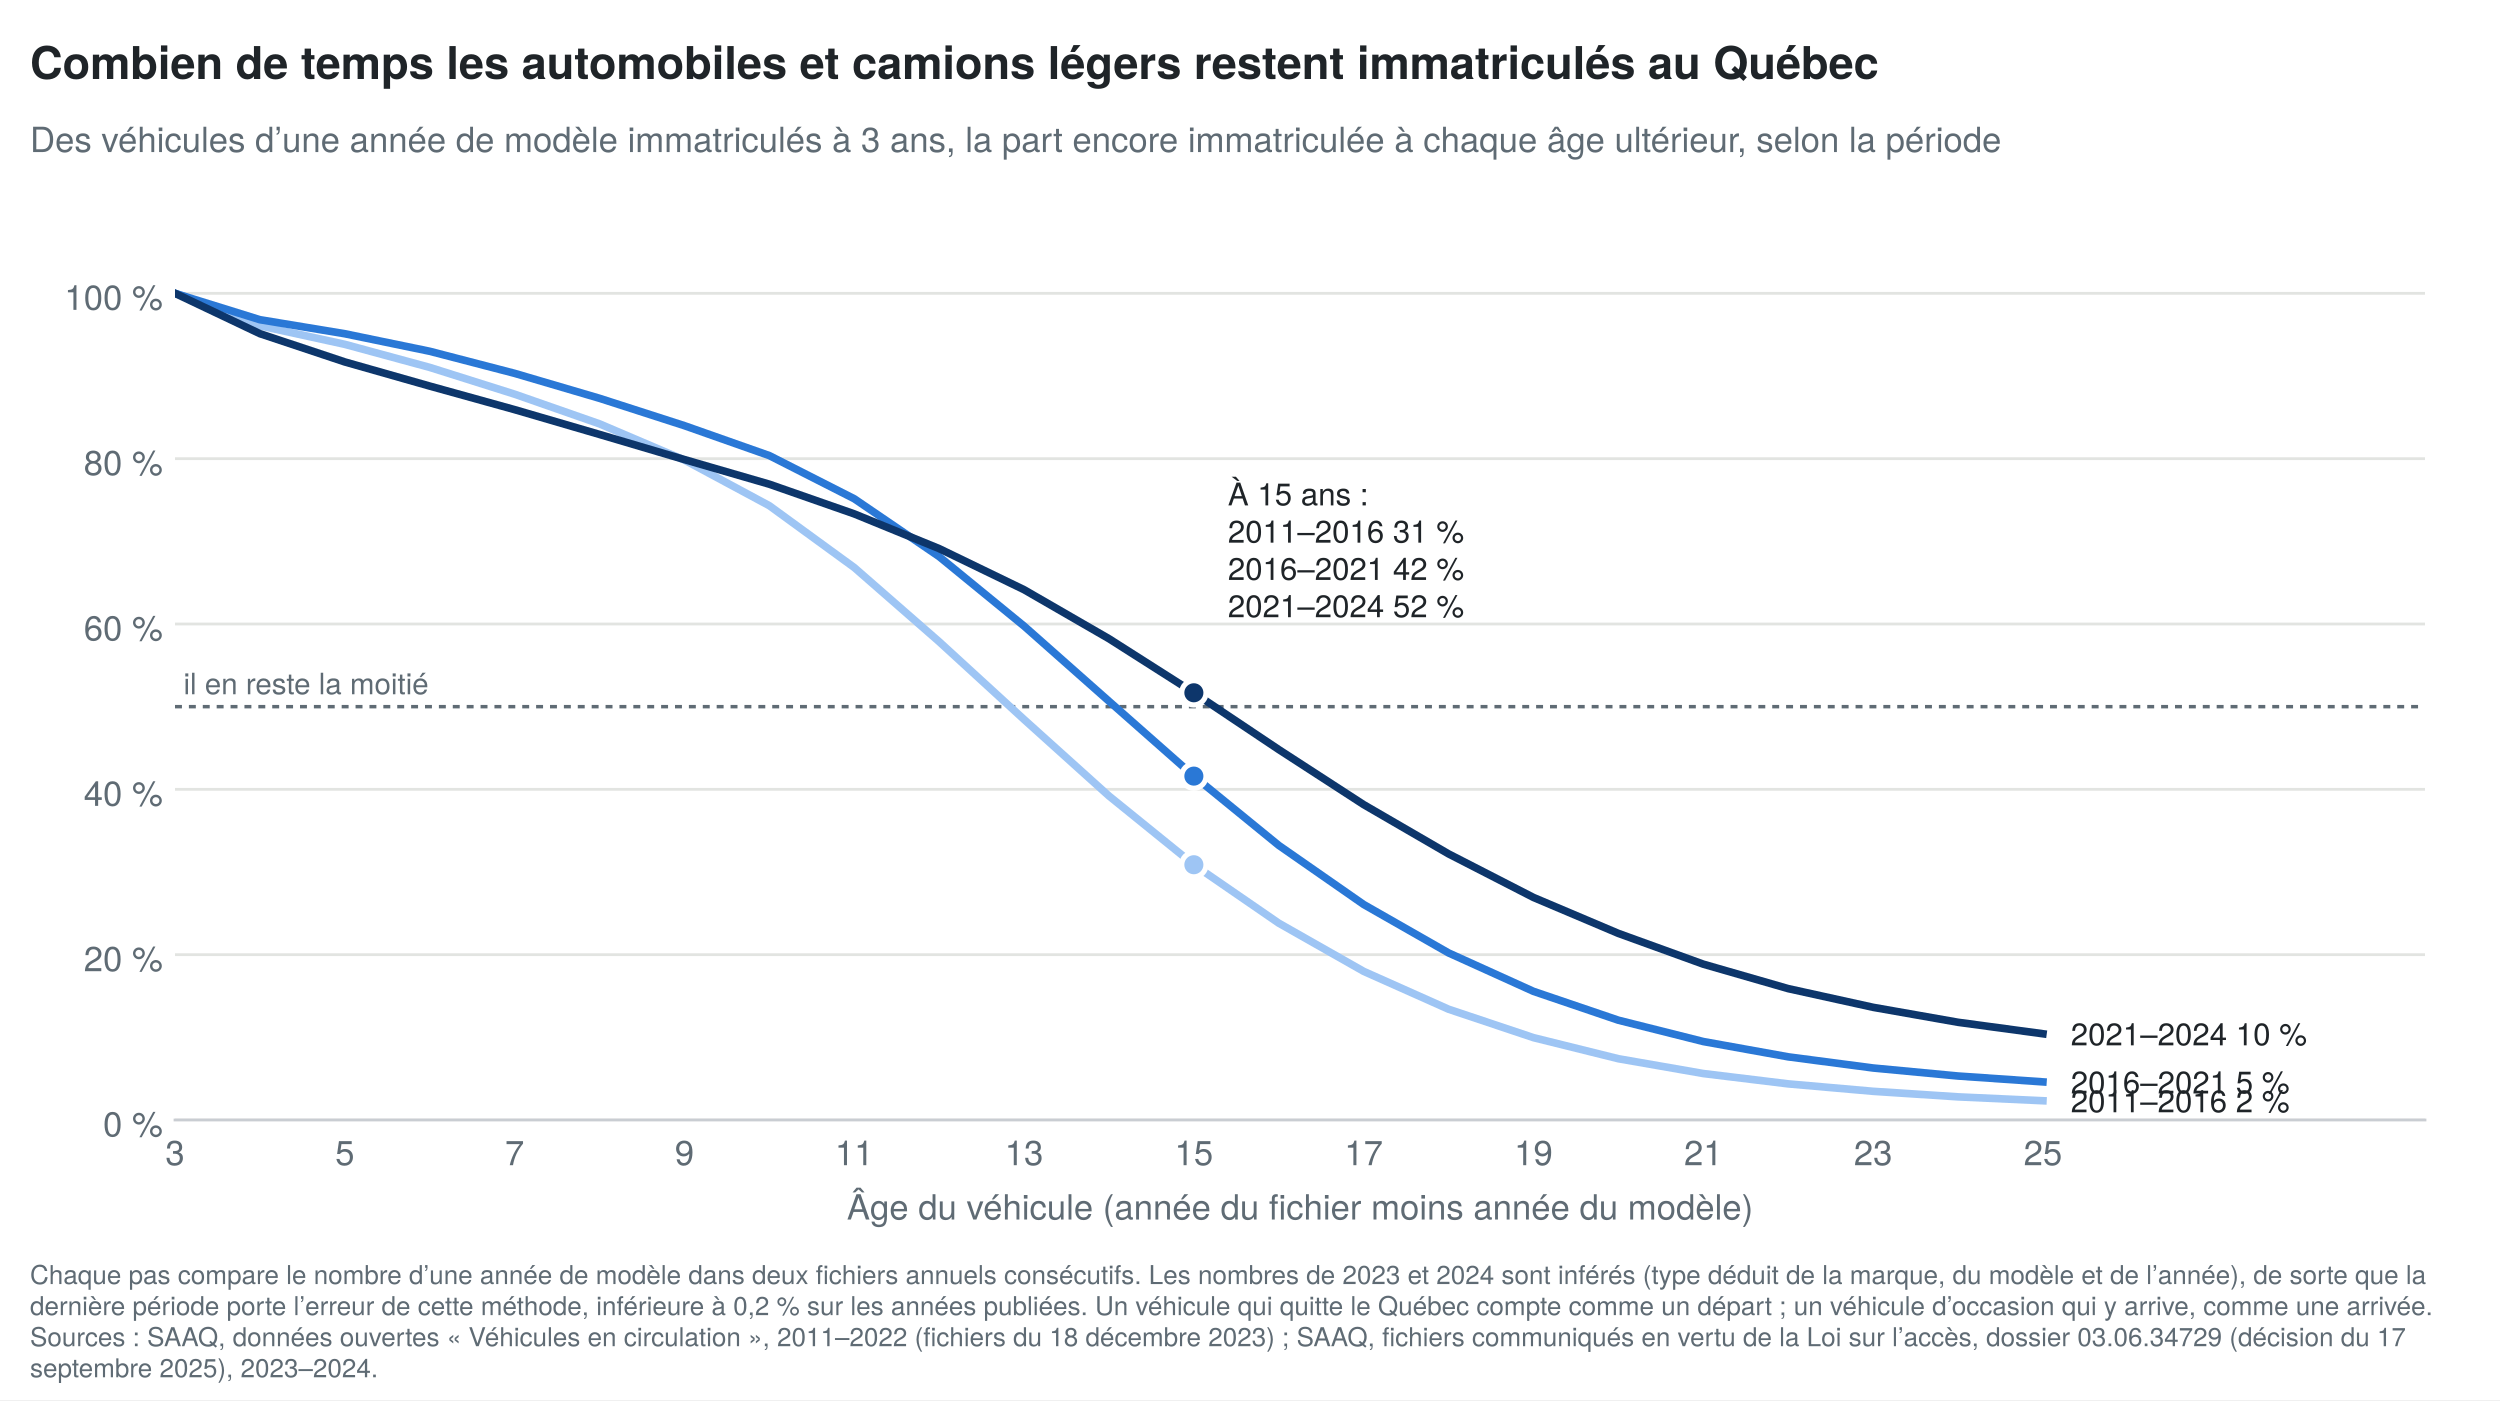
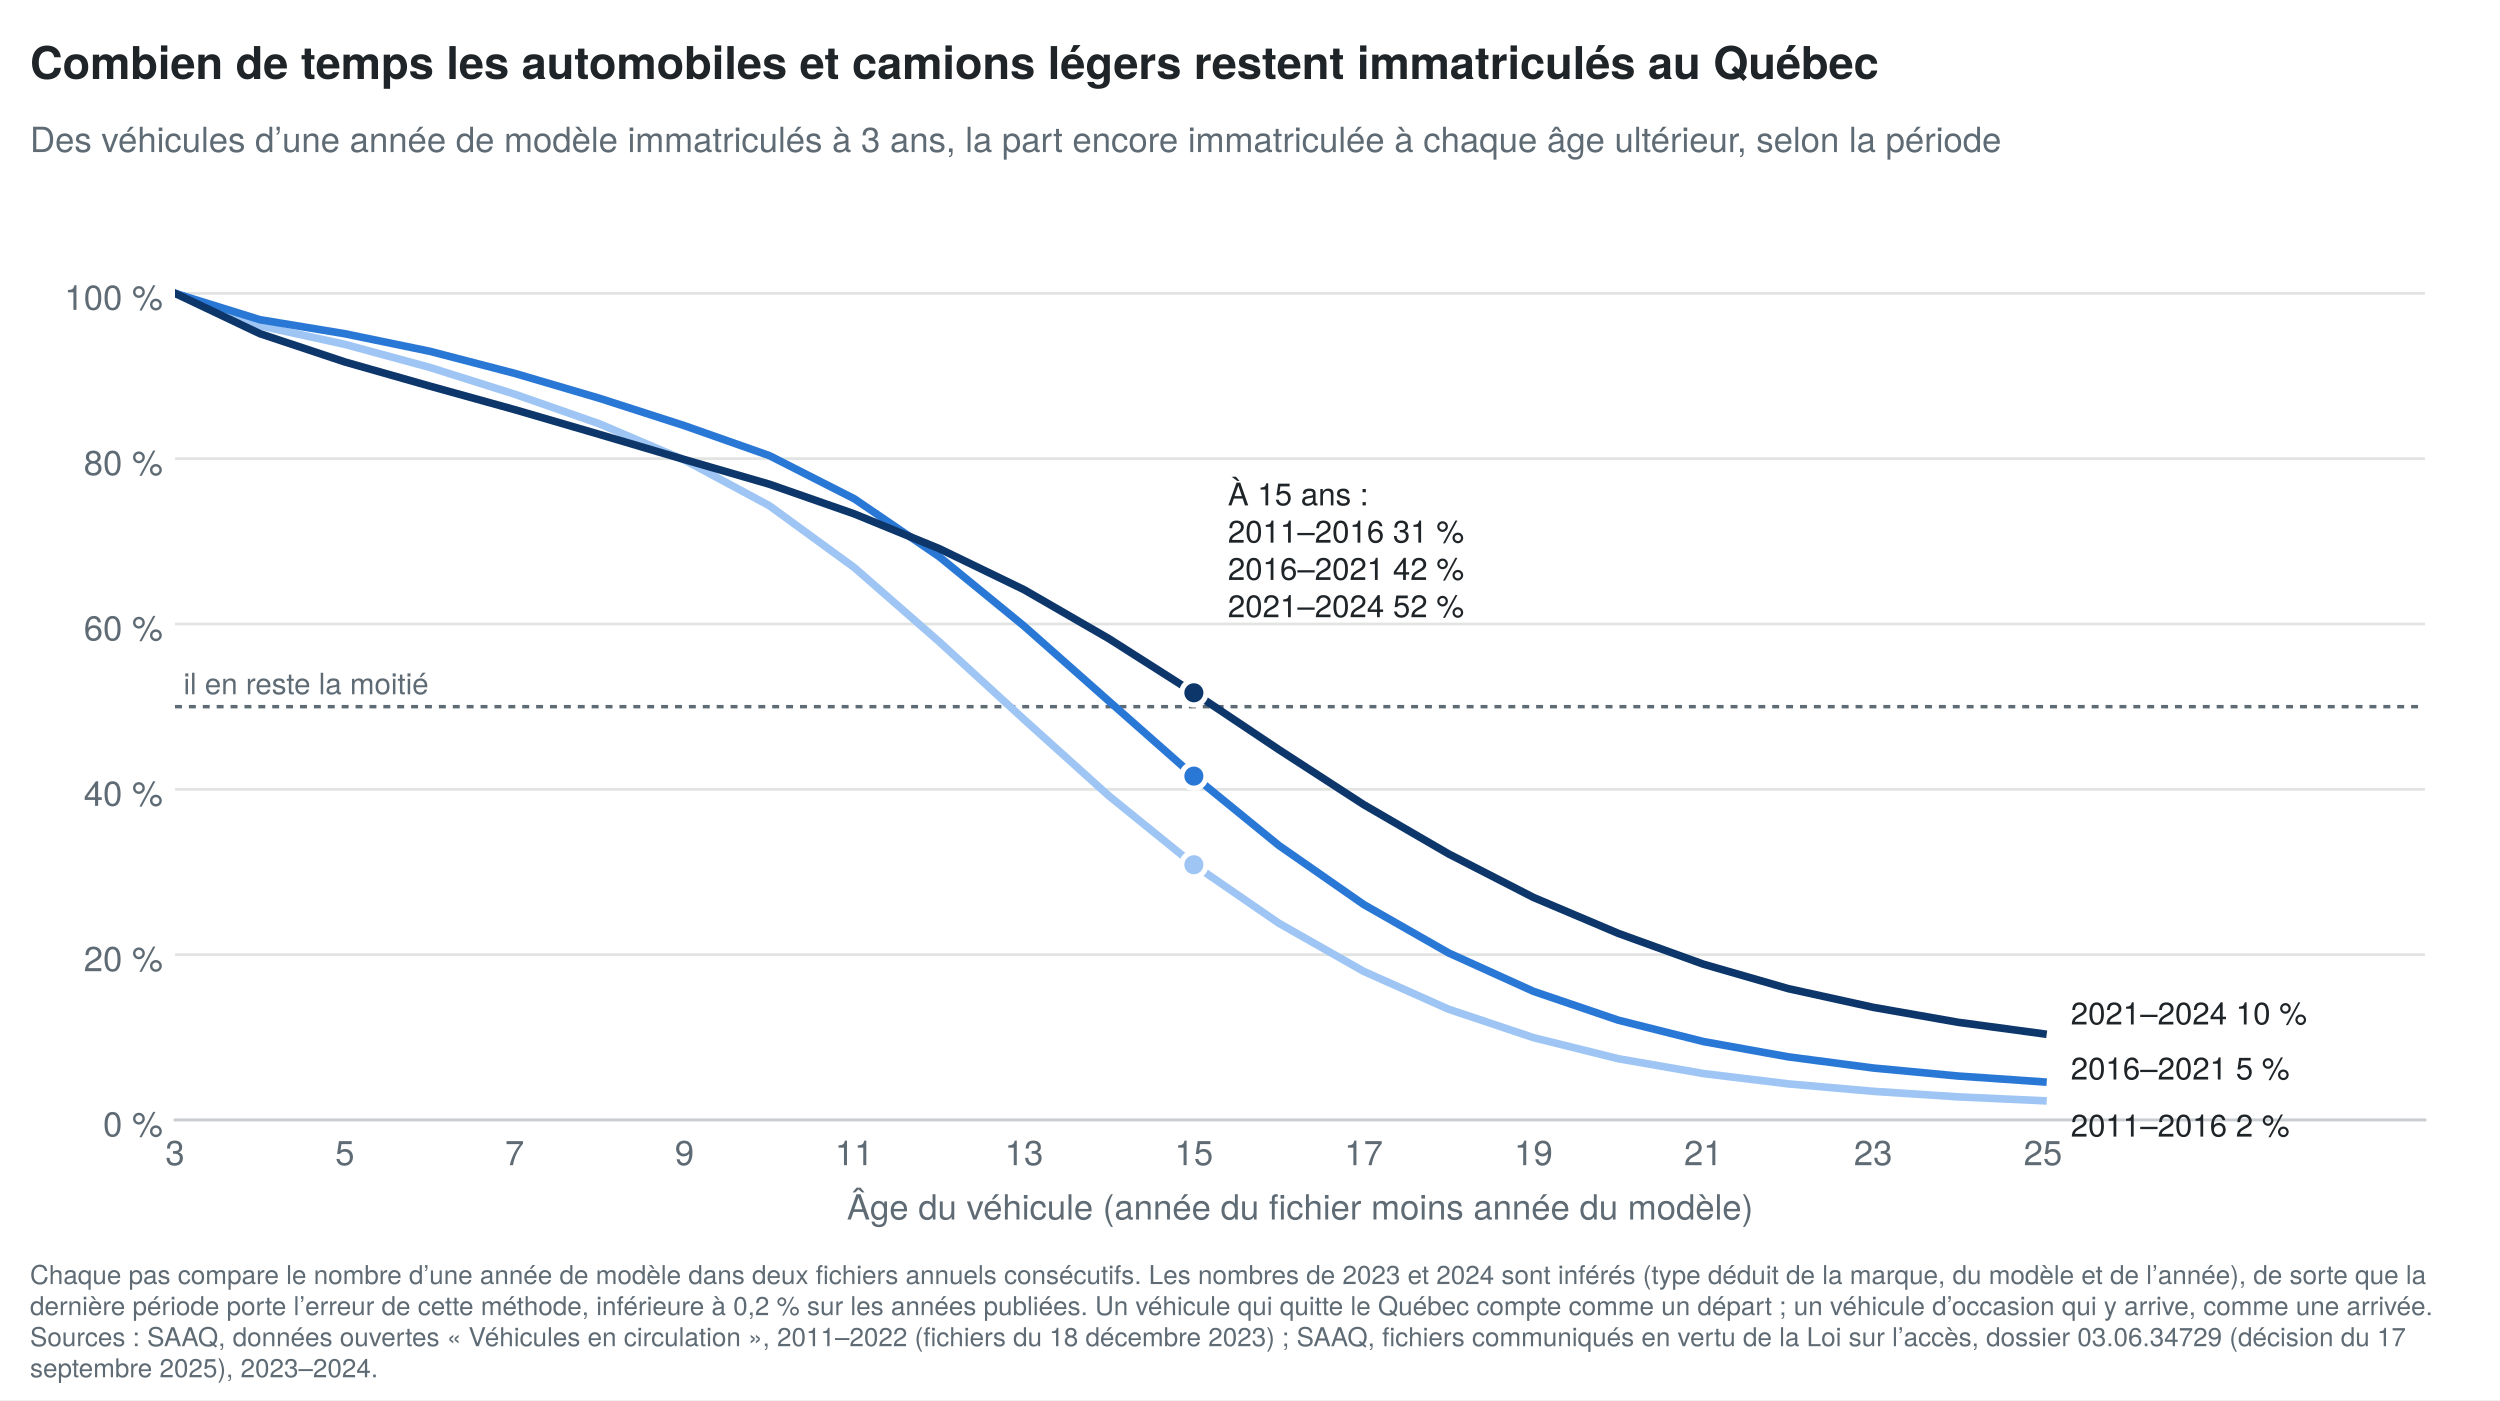
<svg xmlns="http://www.w3.org/2000/svg" xmlns:xlink="http://www.w3.org/1999/xlink" width="720pt" height="403.2pt" viewBox="0 0 720 403.2" version="1.1">
  <defs>
    <style type="text/css">*{stroke-linejoin: round; stroke-linecap: butt}</style>
  </defs>
  <g id="figure_1">
    <g id="patch_1">
      <path d="M 0 403.2  L 720 403.2  L 720 0  L 0 0  z " style="fill: #ffffff" />
    </g>
    <g id="axes_1">
      <g id="patch_2">
        <path d="M 50.4 322.56  L 698.4 322.56  L 698.4 72.576  L 50.4 72.576  z " style="fill: #ffffff" />
      </g>
      <g id="matplotlib.axis_1">
        <g id="xtick_1">
          <g id="line2d_1" />
          <g id="text_1">
            <text style="font-size: 10px; font-family: 'Helvetica Neue'; text-anchor: middle; fill: #5f6b74" x="50.4" y="335.58" transform="rotate(-0 50.4 335.58)">3</text>
          </g>
        </g>
        <g id="xtick_2">
          <g id="line2d_2" />
          <g id="text_2">
            <text style="font-size: 10px; font-family: 'Helvetica Neue'; text-anchor: middle; fill: #5f6b74" x="99.306" y="335.58" transform="rotate(-0 99.30566 335.58)">5</text>
          </g>
        </g>
        <g id="xtick_3">
          <g id="line2d_3" />
          <g id="text_3">
            <text style="font-size: 10px; font-family: 'Helvetica Neue'; text-anchor: middle; fill: #5f6b74" x="148.211" y="335.58" transform="rotate(-0 148.2113 335.58)">7</text>
          </g>
        </g>
        <g id="xtick_4">
          <g id="line2d_4" />
          <g id="text_4">
            <text style="font-size: 10px; font-family: 'Helvetica Neue'; text-anchor: middle; fill: #5f6b74" x="197.117" y="335.58" transform="rotate(-0 197.117 335.58)">9</text>
          </g>
        </g>
        <g id="xtick_5">
          <g id="line2d_5" />
          <g id="text_5">
            <text style="font-size: 10px; font-family: 'Helvetica Neue'; text-anchor: middle; fill: #5f6b74" x="246.023" y="335.58" transform="rotate(-0 246.0226 335.58)">11</text>
          </g>
        </g>
        <g id="xtick_6">
          <g id="line2d_6" />
          <g id="text_6">
            <text style="font-size: 10px; font-family: 'Helvetica Neue'; text-anchor: middle; fill: #5f6b74" x="294.928" y="335.58" transform="rotate(-0 294.9283 335.58)">13</text>
          </g>
        </g>
        <g id="xtick_7">
          <g id="line2d_7" />
          <g id="text_7">
            <text style="font-size: 10px; font-family: 'Helvetica Neue'; text-anchor: middle; fill: #5f6b74" x="343.834" y="335.58" transform="rotate(-0 343.834 335.58)">15</text>
          </g>
        </g>
        <g id="xtick_8">
          <g id="line2d_8" />
          <g id="text_8">
            <text style="font-size: 10px; font-family: 'Helvetica Neue'; text-anchor: middle; fill: #5f6b74" x="392.74" y="335.58" transform="rotate(-0 392.7396 335.58)">17</text>
          </g>
        </g>
        <g id="xtick_9">
          <g id="line2d_9" />
          <g id="text_9">
            <text style="font-size: 10px; font-family: 'Helvetica Neue'; text-anchor: middle; fill: #5f6b74" x="441.645" y="335.58" transform="rotate(-0 441.6453 335.58)">19</text>
          </g>
        </g>
        <g id="xtick_10">
          <g id="line2d_10" />
          <g id="text_10">
            <text style="font-size: 10px; font-family: 'Helvetica Neue'; text-anchor: middle; fill: #5f6b74" x="490.551" y="335.58" transform="rotate(-0 490.5509 335.58)">21</text>
          </g>
        </g>
        <g id="xtick_11">
          <g id="line2d_11" />
          <g id="text_11">
            <text style="font-size: 10px; font-family: 'Helvetica Neue'; text-anchor: middle; fill: #5f6b74" x="539.457" y="335.58" transform="rotate(-0 539.4566 335.58)">23</text>
          </g>
        </g>
        <g id="xtick_12">
          <g id="line2d_12" />
          <g id="text_12">
            <text style="font-size: 10px; font-family: 'Helvetica Neue'; text-anchor: middle; fill: #5f6b74" x="588.362" y="335.58" transform="rotate(-0 588.3623 335.58)">25</text>
          </g>
        </g>
        <g id="text_13">
          <text style="font-size: 10px; font-family: 'Helvetica Neue'; text-anchor: middle; fill: #5f6b74" x="374.4" y="351.23" transform="rotate(-0 374.4 351.23)">Âge du véhicule (année du fichier moins année du modèle)</text>
        </g>
      </g>
      <g id="matplotlib.axis_2">
        <g id="ytick_1">
          <g id="line2d_13">
-             <path d="M 50.4 322.56  L 698.4 322.56  " clip-path="url(#p2cadfa1c21)" style="fill: none; stroke: #e2e4e1; stroke-width: 0.8; stroke-linecap: square" />
+             <path d="M 50.4 322.56  L 698.4 322.56  " clip-path="url(#p10116ce2e6)" style="fill: none; stroke: #e2e4e1; stroke-width: 0.8; stroke-linecap: square" />
          </g>
          <g id="line2d_14" />
          <g id="text_14">
            <text style="font-size: 10px; font-family: 'Helvetica Neue'; text-anchor: end; fill: #5f6b74" x="46.9" y="327.32" transform="rotate(-0 46.9 327.32)">0 %</text>
          </g>
        </g>
        <g id="ytick_2">
          <g id="line2d_15">
-             <path d="M 50.4 274.944  L 698.4 274.944  " clip-path="url(#p2cadfa1c21)" style="fill: none; stroke: #e2e4e1; stroke-width: 0.8; stroke-linecap: square" />
+             <path d="M 50.4 274.944  L 698.4 274.944  " clip-path="url(#p10116ce2e6)" style="fill: none; stroke: #e2e4e1; stroke-width: 0.8; stroke-linecap: square" />
          </g>
          <g id="line2d_16" />
          <g id="text_15">
            <text style="font-size: 10px; font-family: 'Helvetica Neue'; text-anchor: end; fill: #5f6b74" x="46.9" y="279.704" transform="rotate(-0 46.9 279.704)">20 %</text>
          </g>
        </g>
        <g id="ytick_3">
          <g id="line2d_17">
-             <path d="M 50.4 227.328  L 698.4 227.328  " clip-path="url(#p2cadfa1c21)" style="fill: none; stroke: #e2e4e1; stroke-width: 0.8; stroke-linecap: square" />
+             <path d="M 50.4 227.328  L 698.4 227.328  " clip-path="url(#p10116ce2e6)" style="fill: none; stroke: #e2e4e1; stroke-width: 0.8; stroke-linecap: square" />
          </g>
          <g id="line2d_18" />
          <g id="text_16">
            <text style="font-size: 10px; font-family: 'Helvetica Neue'; text-anchor: end; fill: #5f6b74" x="46.9" y="232.088" transform="rotate(-0 46.9 232.088)">40 %</text>
          </g>
        </g>
        <g id="ytick_4">
          <g id="line2d_19">
-             <path d="M 50.4 179.712  L 698.4 179.712  " clip-path="url(#p2cadfa1c21)" style="fill: none; stroke: #e2e4e1; stroke-width: 0.8; stroke-linecap: square" />
+             <path d="M 50.4 179.712  L 698.4 179.712  " clip-path="url(#p10116ce2e6)" style="fill: none; stroke: #e2e4e1; stroke-width: 0.8; stroke-linecap: square" />
          </g>
          <g id="line2d_20" />
          <g id="text_17">
            <text style="font-size: 10px; font-family: 'Helvetica Neue'; text-anchor: end; fill: #5f6b74" x="46.9" y="184.472" transform="rotate(-0 46.9 184.472)">60 %</text>
          </g>
        </g>
        <g id="ytick_5">
          <g id="line2d_21">
-             <path d="M 50.4 132.096  L 698.4 132.096  " clip-path="url(#p2cadfa1c21)" style="fill: none; stroke: #e2e4e1; stroke-width: 0.8; stroke-linecap: square" />
+             <path d="M 50.4 132.096  L 698.4 132.096  " clip-path="url(#p10116ce2e6)" style="fill: none; stroke: #e2e4e1; stroke-width: 0.8; stroke-linecap: square" />
          </g>
          <g id="line2d_22" />
          <g id="text_18">
            <text style="font-size: 10px; font-family: 'Helvetica Neue'; text-anchor: end; fill: #5f6b74" x="46.9" y="136.856" transform="rotate(-0 46.9 136.856)">80 %</text>
          </g>
        </g>
        <g id="ytick_6">
          <g id="line2d_23">
-             <path d="M 50.4 84.48  L 698.4 84.48  " clip-path="url(#p2cadfa1c21)" style="fill: none; stroke: #e2e4e1; stroke-width: 0.8; stroke-linecap: square" />
+             <path d="M 50.4 84.48  L 698.4 84.48  " clip-path="url(#p10116ce2e6)" style="fill: none; stroke: #e2e4e1; stroke-width: 0.8; stroke-linecap: square" />
          </g>
          <g id="line2d_24" />
          <g id="text_19">
            <text style="font-size: 10px; font-family: 'Helvetica Neue'; text-anchor: end; fill: #5f6b74" x="46.9" y="89.24" transform="rotate(-0 46.9 89.24)">100 %</text>
          </g>
        </g>
      </g>
      <g id="line2d_25">
-         <path d="M 50.4 203.52  L 698.4 203.52  " clip-path="url(#p2cadfa1c21)" style="fill: none; stroke-dasharray: 2,2; stroke-dashoffset: 0; stroke: #5f6b74" />
+         <path d="M 50.4 203.52  L 698.4 203.52  " clip-path="url(#p10116ce2e6)" style="fill: none; stroke-dasharray: 2,2; stroke-dashoffset: 0; stroke: #5f6b74" />
      </g>
      <g id="line2d_26">
-         <path d="M 50.4 84.48  L 74.853 93.837  L 99.306 99.17  L 123.758 105.812  L 148.211 113.526  L 172.664 122.073  L 197.117 132.501  L 221.57 145.643  L 246.023 163.451  L 270.475 184.807  L 294.928 207.21  L 319.381 229.233  L 343.834 249.041  L 368.287 265.873  L 392.74 279.753  L 417.192 290.657  L 441.645 298.847  L 466.098 304.918  L 490.551 309.18  L 515.004 312.156  L 539.457 314.299  L 563.909 315.894  L 588.362 317.013  " clip-path="url(#p2cadfa1c21)" style="fill: none; stroke: #9ec5f4; stroke-width: 2.2; stroke-linecap: square" />
+         <path d="M 50.4 84.48  L 74.853 93.837  L 99.306 99.17  L 123.758 105.812  L 148.211 113.526  L 172.664 122.073  L 197.117 132.501  L 221.57 145.643  L 246.023 163.451  L 270.475 184.807  L 294.928 207.21  L 319.381 229.233  L 343.834 249.041  L 368.287 265.873  L 392.74 279.753  L 417.192 290.657  L 441.645 298.847  L 466.098 304.918  L 490.551 309.18  L 515.004 312.156  L 539.457 314.299  L 563.909 315.894  L 588.362 317.013  " clip-path="url(#p10116ce2e6)" style="fill: none; stroke: #9ec5f4; stroke-width: 2.2; stroke-linecap: square" />
      </g>
      <g id="line2d_27">
-         <path d="M 343.834 249.041  " clip-path="url(#p2cadfa1c21)" style="fill: none; stroke: #9ec5f4; stroke-width: 1.5; stroke-linecap: square" />
+         <path d="M 343.834 249.041  " clip-path="url(#p10116ce2e6)" style="fill: none; stroke: #9ec5f4; stroke-width: 1.5; stroke-linecap: square" />
        <defs>
-           <path id="m4104ea8649" d="M 0 3.5  C 0.928 3.5 1.819 3.131 2.475 2.475  C 3.131 1.819 3.5 0.928 3.5 0  C 3.5 -0.928 3.131 -1.819 2.475 -2.475  C 1.819 -3.131 0.928 -3.5 0 -3.5  C -0.928 -3.5 -1.819 -3.131 -2.475 -2.475  C -3.131 -1.819 -3.5 -0.928 -3.5 0  C -3.5 0.928 -3.131 1.819 -2.475 2.475  C -1.819 3.131 -0.928 3.5 0 3.5  z " style="stroke: #ffffff; stroke-width: 1.5" />
+           <path id="mbb54a4173b" d="M 0 3.5  C 0.928 3.5 1.819 3.131 2.475 2.475  C 3.131 1.819 3.5 0.928 3.5 0  C 3.5 -0.928 3.131 -1.819 2.475 -2.475  C 1.819 -3.131 0.928 -3.5 0 -3.5  C -0.928 -3.5 -1.819 -3.131 -2.475 -2.475  C -3.131 -1.819 -3.5 -0.928 -3.5 0  C -3.5 0.928 -3.131 1.819 -2.475 2.475  C -1.819 3.131 -0.928 3.5 0 3.5  z " style="stroke: #ffffff; stroke-width: 1.5" />
        </defs>
-         <g clip-path="url(#p2cadfa1c21)">
-           <use xlink:href="#m4104ea8649" x="343.834" y="249.041" style="fill: #9ec5f4; stroke: #ffffff; stroke-width: 1.5" />
+         <g clip-path="url(#p10116ce2e6)">
+           <use xlink:href="#mbb54a4173b" x="343.834" y="249.041" style="fill: #9ec5f4; stroke: #ffffff; stroke-width: 1.5" />
        </g>
      </g>
      <g id="line2d_28">
-         <path d="M 50.4 84.48  L 74.853 92.075  L 99.306 96.122  L 123.758 101.169  L 148.211 107.526  L 172.664 114.716  L 197.117 122.597  L 221.57 131.215  L 246.023 143.643  L 270.475 160.308  L 294.928 180.307  L 319.381 201.949  L 343.834 223.519  L 368.287 243.47  L 392.74 260.493  L 417.192 274.444  L 441.645 285.515  L 466.098 293.824  L 490.551 299.966  L 515.004 304.371  L 539.457 307.585  L 563.909 309.894  L 588.362 311.585  " clip-path="url(#p2cadfa1c21)" style="fill: none; stroke: #2a78d6; stroke-width: 2.2; stroke-linecap: square" />
+         <path d="M 50.4 84.48  L 74.853 92.075  L 99.306 96.122  L 123.758 101.169  L 148.211 107.526  L 172.664 114.716  L 197.117 122.597  L 221.57 131.215  L 246.023 143.643  L 270.475 160.308  L 294.928 180.307  L 319.381 201.949  L 343.834 223.519  L 368.287 243.47  L 392.74 260.493  L 417.192 274.444  L 441.645 285.515  L 466.098 293.824  L 490.551 299.966  L 515.004 304.371  L 539.457 307.585  L 563.909 309.894  L 588.362 311.585  " clip-path="url(#p10116ce2e6)" style="fill: none; stroke: #2a78d6; stroke-width: 2.2; stroke-linecap: square" />
      </g>
      <g id="line2d_29">
-         <path d="M 343.834 223.519  " clip-path="url(#p2cadfa1c21)" style="fill: none; stroke: #2a78d6; stroke-width: 1.5; stroke-linecap: square" />
+         <path d="M 343.834 223.519  " clip-path="url(#p10116ce2e6)" style="fill: none; stroke: #2a78d6; stroke-width: 1.5; stroke-linecap: square" />
        <defs>
-           <path id="m048cd3fdd3" d="M 0 3.5  C 0.928 3.5 1.819 3.131 2.475 2.475  C 3.131 1.819 3.5 0.928 3.5 0  C 3.5 -0.928 3.131 -1.819 2.475 -2.475  C 1.819 -3.131 0.928 -3.5 0 -3.5  C -0.928 -3.5 -1.819 -3.131 -2.475 -2.475  C -3.131 -1.819 -3.5 -0.928 -3.5 0  C -3.5 0.928 -3.131 1.819 -2.475 2.475  C -1.819 3.131 -0.928 3.5 0 3.5  z " style="stroke: #ffffff; stroke-width: 1.5" />
+           <path id="m87f97f2717" d="M 0 3.5  C 0.928 3.5 1.819 3.131 2.475 2.475  C 3.131 1.819 3.5 0.928 3.5 0  C 3.5 -0.928 3.131 -1.819 2.475 -2.475  C 1.819 -3.131 0.928 -3.5 0 -3.5  C -0.928 -3.5 -1.819 -3.131 -2.475 -2.475  C -3.131 -1.819 -3.5 -0.928 -3.5 0  C -3.5 0.928 -3.131 1.819 -2.475 2.475  C -1.819 3.131 -0.928 3.5 0 3.5  z " style="stroke: #ffffff; stroke-width: 1.5" />
        </defs>
-         <g clip-path="url(#p2cadfa1c21)">
-           <use xlink:href="#m048cd3fdd3" x="343.834" y="223.519" style="fill: #2a78d6; stroke: #ffffff; stroke-width: 1.5" />
+         <g clip-path="url(#p10116ce2e6)">
+           <use xlink:href="#m87f97f2717" x="343.834" y="223.519" style="fill: #2a78d6; stroke: #ffffff; stroke-width: 1.5" />
        </g>
      </g>
      <g id="line2d_30">
-         <path d="M 50.4 84.48  L 74.853 96.098  L 99.306 104.241  L 123.758 111.193  L 148.211 117.978  L 172.664 125.12  L 197.117 132.358  L 221.57 139.453  L 246.023 148  L 270.475 157.999  L 294.928 169.832  L 319.381 183.95  L 343.834 199.52  L 368.287 215.876  L 392.74 231.732  L 417.192 245.922  L 441.645 258.469  L 466.098 268.825  L 490.551 277.682  L 515.004 284.729  L 539.457 290.11  L 563.909 294.419  L 588.362 297.728  " clip-path="url(#p2cadfa1c21)" style="fill: none; stroke: #0d366b; stroke-width: 2.2; stroke-linecap: square" />
+         <path d="M 50.4 84.48  L 74.853 96.098  L 99.306 104.241  L 123.758 111.193  L 148.211 117.978  L 172.664 125.12  L 197.117 132.358  L 221.57 139.453  L 246.023 148  L 270.475 157.999  L 294.928 169.832  L 319.381 183.95  L 343.834 199.52  L 368.287 215.876  L 392.74 231.732  L 417.192 245.922  L 441.645 258.469  L 466.098 268.825  L 490.551 277.682  L 515.004 284.729  L 539.457 290.11  L 563.909 294.419  L 588.362 297.728  " clip-path="url(#p10116ce2e6)" style="fill: none; stroke: #0d366b; stroke-width: 2.2; stroke-linecap: square" />
      </g>
      <g id="line2d_31">
-         <path d="M 343.834 199.52  " clip-path="url(#p2cadfa1c21)" style="fill: none; stroke: #0d366b; stroke-width: 1.5; stroke-linecap: square" />
+         <path d="M 343.834 199.52  " clip-path="url(#p10116ce2e6)" style="fill: none; stroke: #0d366b; stroke-width: 1.5; stroke-linecap: square" />
        <defs>
-           <path id="m2d25179e83" d="M 0 3.5  C 0.928 3.5 1.819 3.131 2.475 2.475  C 3.131 1.819 3.5 0.928 3.5 0  C 3.5 -0.928 3.131 -1.819 2.475 -2.475  C 1.819 -3.131 0.928 -3.5 0 -3.5  C -0.928 -3.5 -1.819 -3.131 -2.475 -2.475  C -3.131 -1.819 -3.5 -0.928 -3.5 0  C -3.5 0.928 -3.131 1.819 -2.475 2.475  C -1.819 3.131 -0.928 3.5 0 3.5  z " style="stroke: #ffffff; stroke-width: 1.5" />
+           <path id="m18bc8198d5" d="M 0 3.5  C 0.928 3.5 1.819 3.131 2.475 2.475  C 3.131 1.819 3.5 0.928 3.5 0  C 3.5 -0.928 3.131 -1.819 2.475 -2.475  C 1.819 -3.131 0.928 -3.5 0 -3.5  C -0.928 -3.5 -1.819 -3.131 -2.475 -2.475  C -3.131 -1.819 -3.5 -0.928 -3.5 0  C -3.5 0.928 -3.131 1.819 -2.475 2.475  C -1.819 3.131 -0.928 3.5 0 3.5  z " style="stroke: #ffffff; stroke-width: 1.5" />
        </defs>
-         <g clip-path="url(#p2cadfa1c21)">
-           <use xlink:href="#m2d25179e83" x="343.834" y="199.52" style="fill: #0d366b; stroke: #ffffff; stroke-width: 1.5" />
+         <g clip-path="url(#p10116ce2e6)">
+           <use xlink:href="#m18bc8198d5" x="343.834" y="199.52" style="fill: #0d366b; stroke: #ffffff; stroke-width: 1.5" />
        </g>
      </g>
      <g id="patch_3">
        <path d="M 50.4 322.56  L 698.4 322.56  " style="fill: none; stroke: #c9cdd2; stroke-width: 0.8; stroke-linejoin: miter; stroke-linecap: square" />
      </g>
      <g id="text_20">
        <text style="font-size: 8.5px; font-family: 'Helvetica Neue'; text-anchor: start; fill: #5f6b74" x="52.845" y="199.949" transform="rotate(-0 52.84528 199.9488)">il en reste la moitié</text>
      </g>
      <g id="text_21">
-         <text style="font-size: 9px; font-family: 'Helvetica Neue'; text-anchor: start; fill: #1f2428" x="596.362" y="320.338" transform="rotate(-0 596.3623 320.3382)">2011–2016  2 %</text>
+         <text style="font-size: 9px; font-family: 'Helvetica Neue'; text-anchor: start; fill: #1f2428" x="596.362" y="327.338" transform="rotate(-0 596.3623 327.3382)">2011–2016  2 %</text>
      </g>
      <g id="text_22">
-         <text style="font-size: 9px; font-family: 'Helvetica Neue'; text-anchor: start; fill: #1f2428" x="596.362" y="314.91" transform="rotate(-0 596.3623 314.91)">2016–2021  5 %</text>
+         <text style="font-size: 9px; font-family: 'Helvetica Neue'; text-anchor: start; fill: #1f2428" x="596.362" y="310.91" transform="rotate(-0 596.3623 310.91)">2016–2021  5 %</text>
      </g>
      <g id="text_23">
-         <text style="font-size: 9px; font-family: 'Helvetica Neue'; text-anchor: start; fill: #1f2428" x="596.362" y="301.054" transform="rotate(-0 596.3623 301.0538)">2021–2024  10 %</text>
+         <text style="font-size: 9px; font-family: 'Helvetica Neue'; text-anchor: start; fill: #1f2428" x="596.362" y="295.054" transform="rotate(-0 596.3623 295.0538)">2021–2024  10 %</text>
      </g>
      <g id="text_24">
        <text style="font-size: 9px; font-family: 'Helvetica Neue'; fill: #1f2428" transform="translate(353.6151 145.5516)">À 15 ans :</text>
        <text style="font-size: 9px; font-family: 'Helvetica Neue'; fill: #1f2428" transform="translate(353.6151 156.2886)">2011–2016  31 %</text>
        <text style="font-size: 9px; font-family: 'Helvetica Neue'; fill: #1f2428" transform="translate(353.6151 167.0256)">2016–2021  42 %</text>
        <text style="font-size: 9px; font-family: 'Helvetica Neue'; fill: #1f2428" transform="translate(353.6151 177.7626)">2021–2024  52 %</text>
      </g>
    </g>
    <g id="text_25">
      <text style="font-weight: 700; font-size: 13px; font-family: 'Helvetica Neue'; text-anchor: start; fill: #1f2428" x="8.64" y="22.755" transform="rotate(-0 8.64 22.755)">Combien de temps les automobiles et camions légers restent immatriculés au Québec</text>
    </g>
    <g id="text_26">
      <text style="font-size: 10px; font-family: 'Helvetica Neue'; text-anchor: start; fill: #5f6b74" x="8.64" y="43.792" transform="rotate(-0 8.64 43.792)">Des véhicules d’une année de modèle immatriculés à 3 ans, la part encore immatriculée à chaque âge ultérieur, selon la période</text>
    </g>
    <g id="text_27">
      <text style="font-size: 7.5px; font-family: 'Helvetica Neue'; fill: #5f6b74" transform="translate(8.64 369.8166)">Chaque pas compare le nombre d’une année de modèle dans deux fichiers annuels consécutifs. Les nombres de 2023 et 2024 sont inférés (type déduit de la marque, du modèle et de l’année), de sorte que la</text>
      <text style="font-size: 7.5px; font-family: 'Helvetica Neue'; fill: #5f6b74" transform="translate(8.64 378.7641)">dernière période porte l’erreur de cette méthode, inférieure à 0,2 % sur les années publiées. Un véhicule qui quitte le Québec compte comme un départ ; un véhicule d’occasion qui y arrive, comme une arrivée.</text>
      <text style="font-size: 7.5px; font-family: 'Helvetica Neue'; fill: #5f6b74" transform="translate(8.64 387.7116)">Sources : SAAQ, données ouvertes « Véhicules en circulation », 2011–2022 (fichiers du 18 décembre 2023) ; SAAQ, fichiers communiqués en vertu de la Loi sur l’accès, dossier 03.06.34729 (décision du 17</text>
      <text style="font-size: 7.5px; font-family: 'Helvetica Neue'; fill: #5f6b74" transform="translate(8.64 396.6591)">septembre 2025), 2023–2024.</text>
    </g>
  </g>
  <defs>
-     <clipPath id="p2cadfa1c21">
+     <clipPath id="p10116ce2e6">
      <rect x="50.4" y="72.576" width="648" height="249.984" />
    </clipPath>
  </defs>
</svg>
